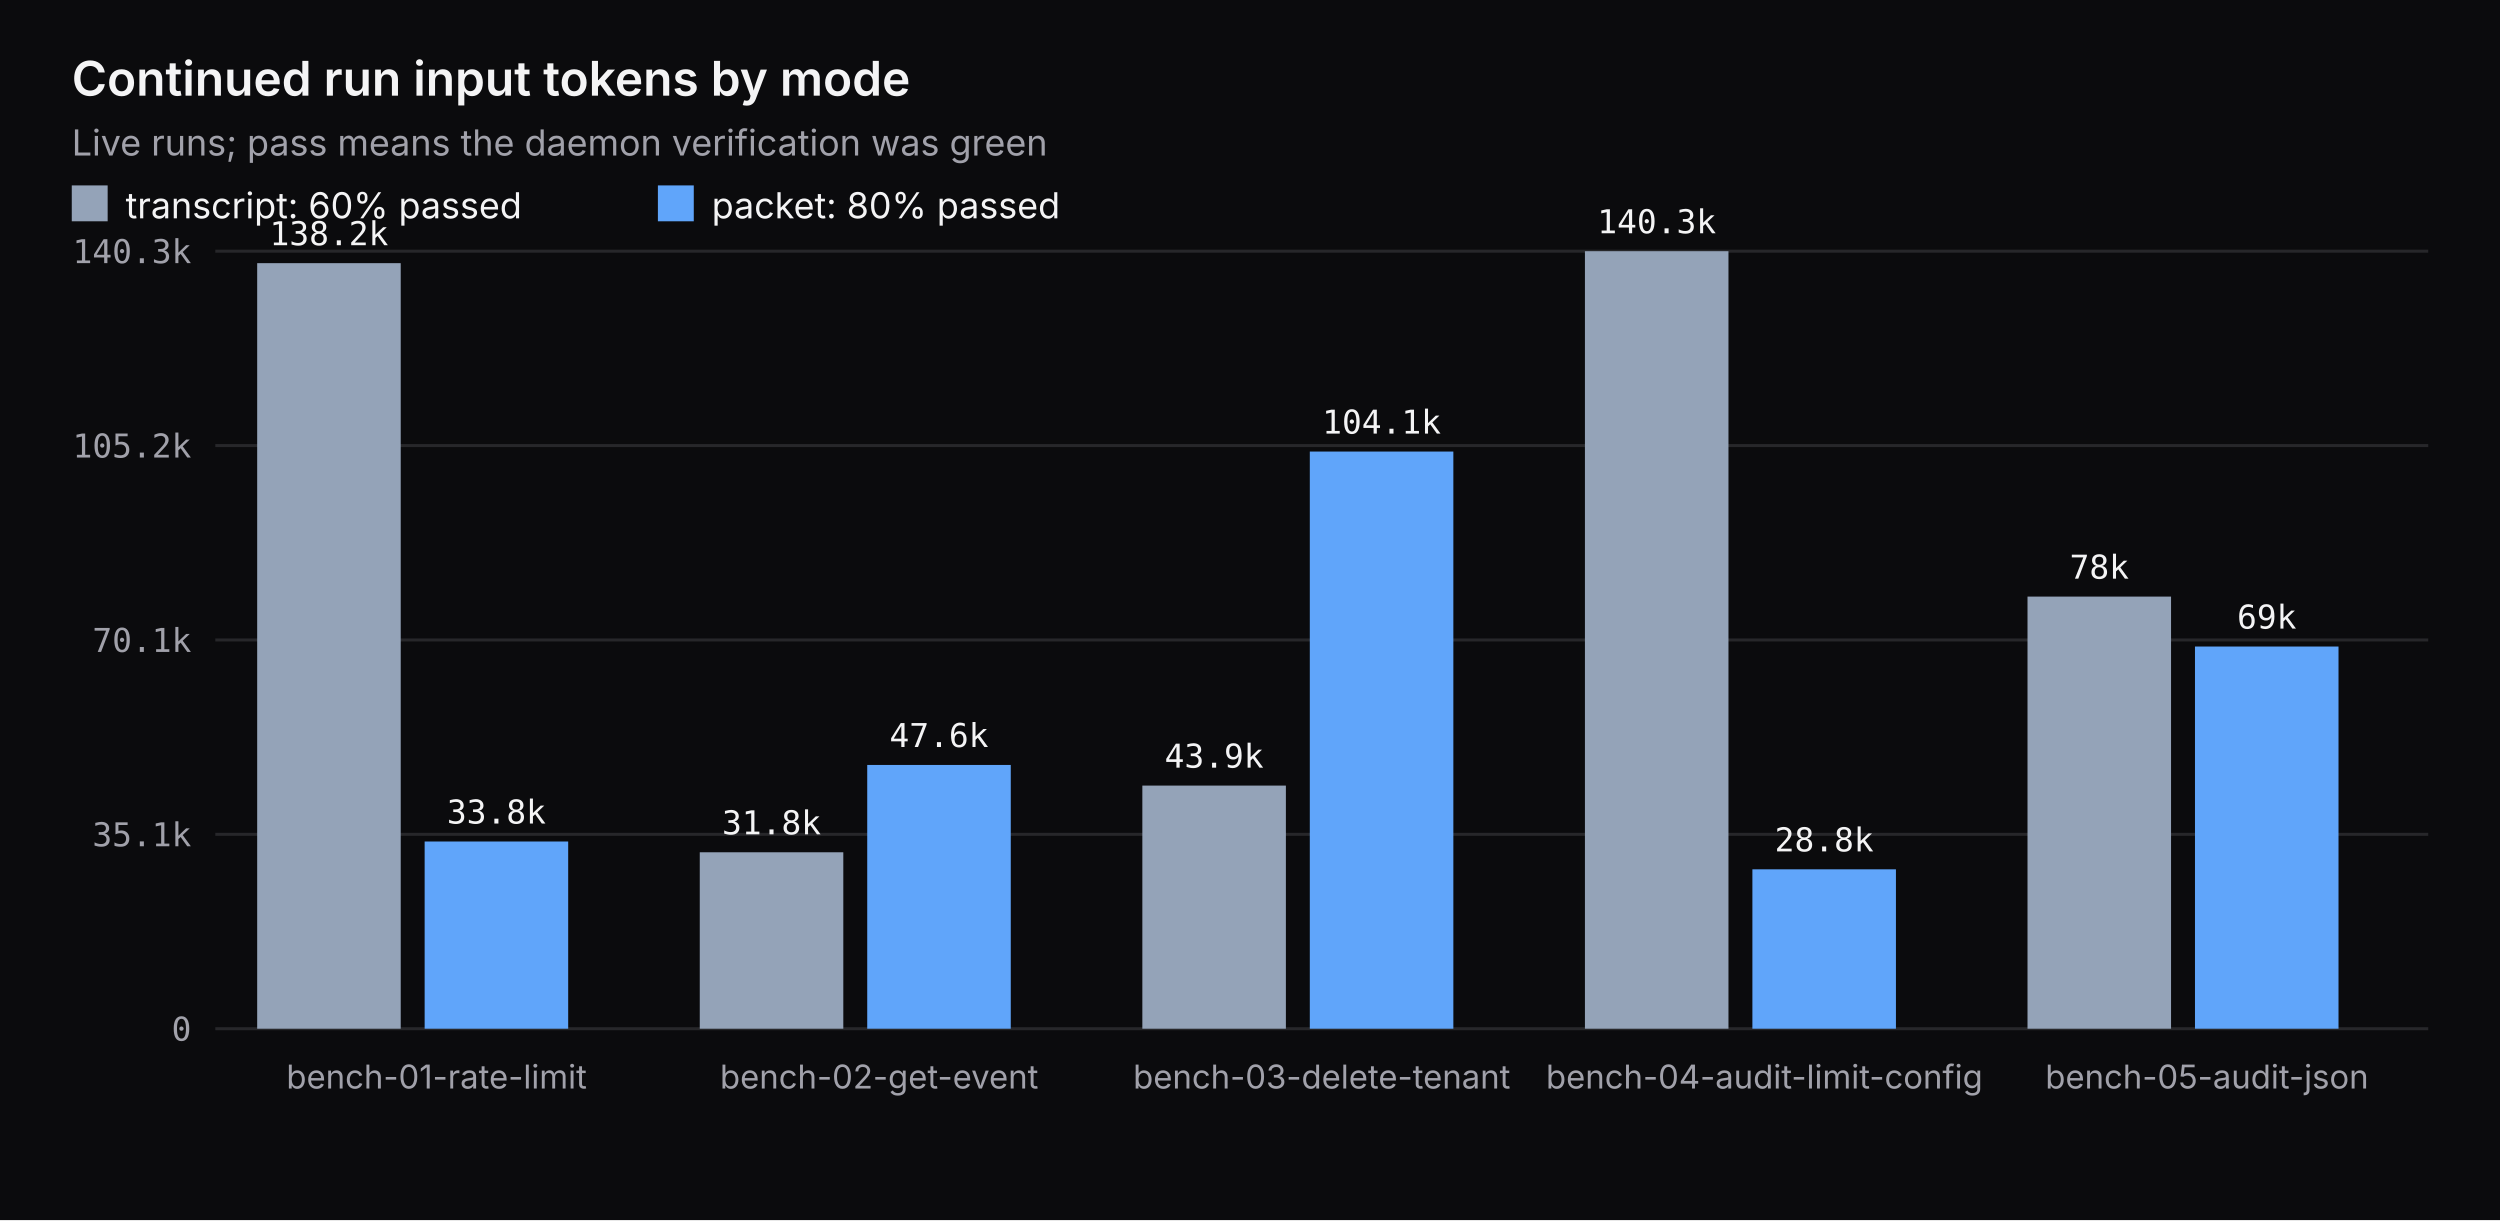
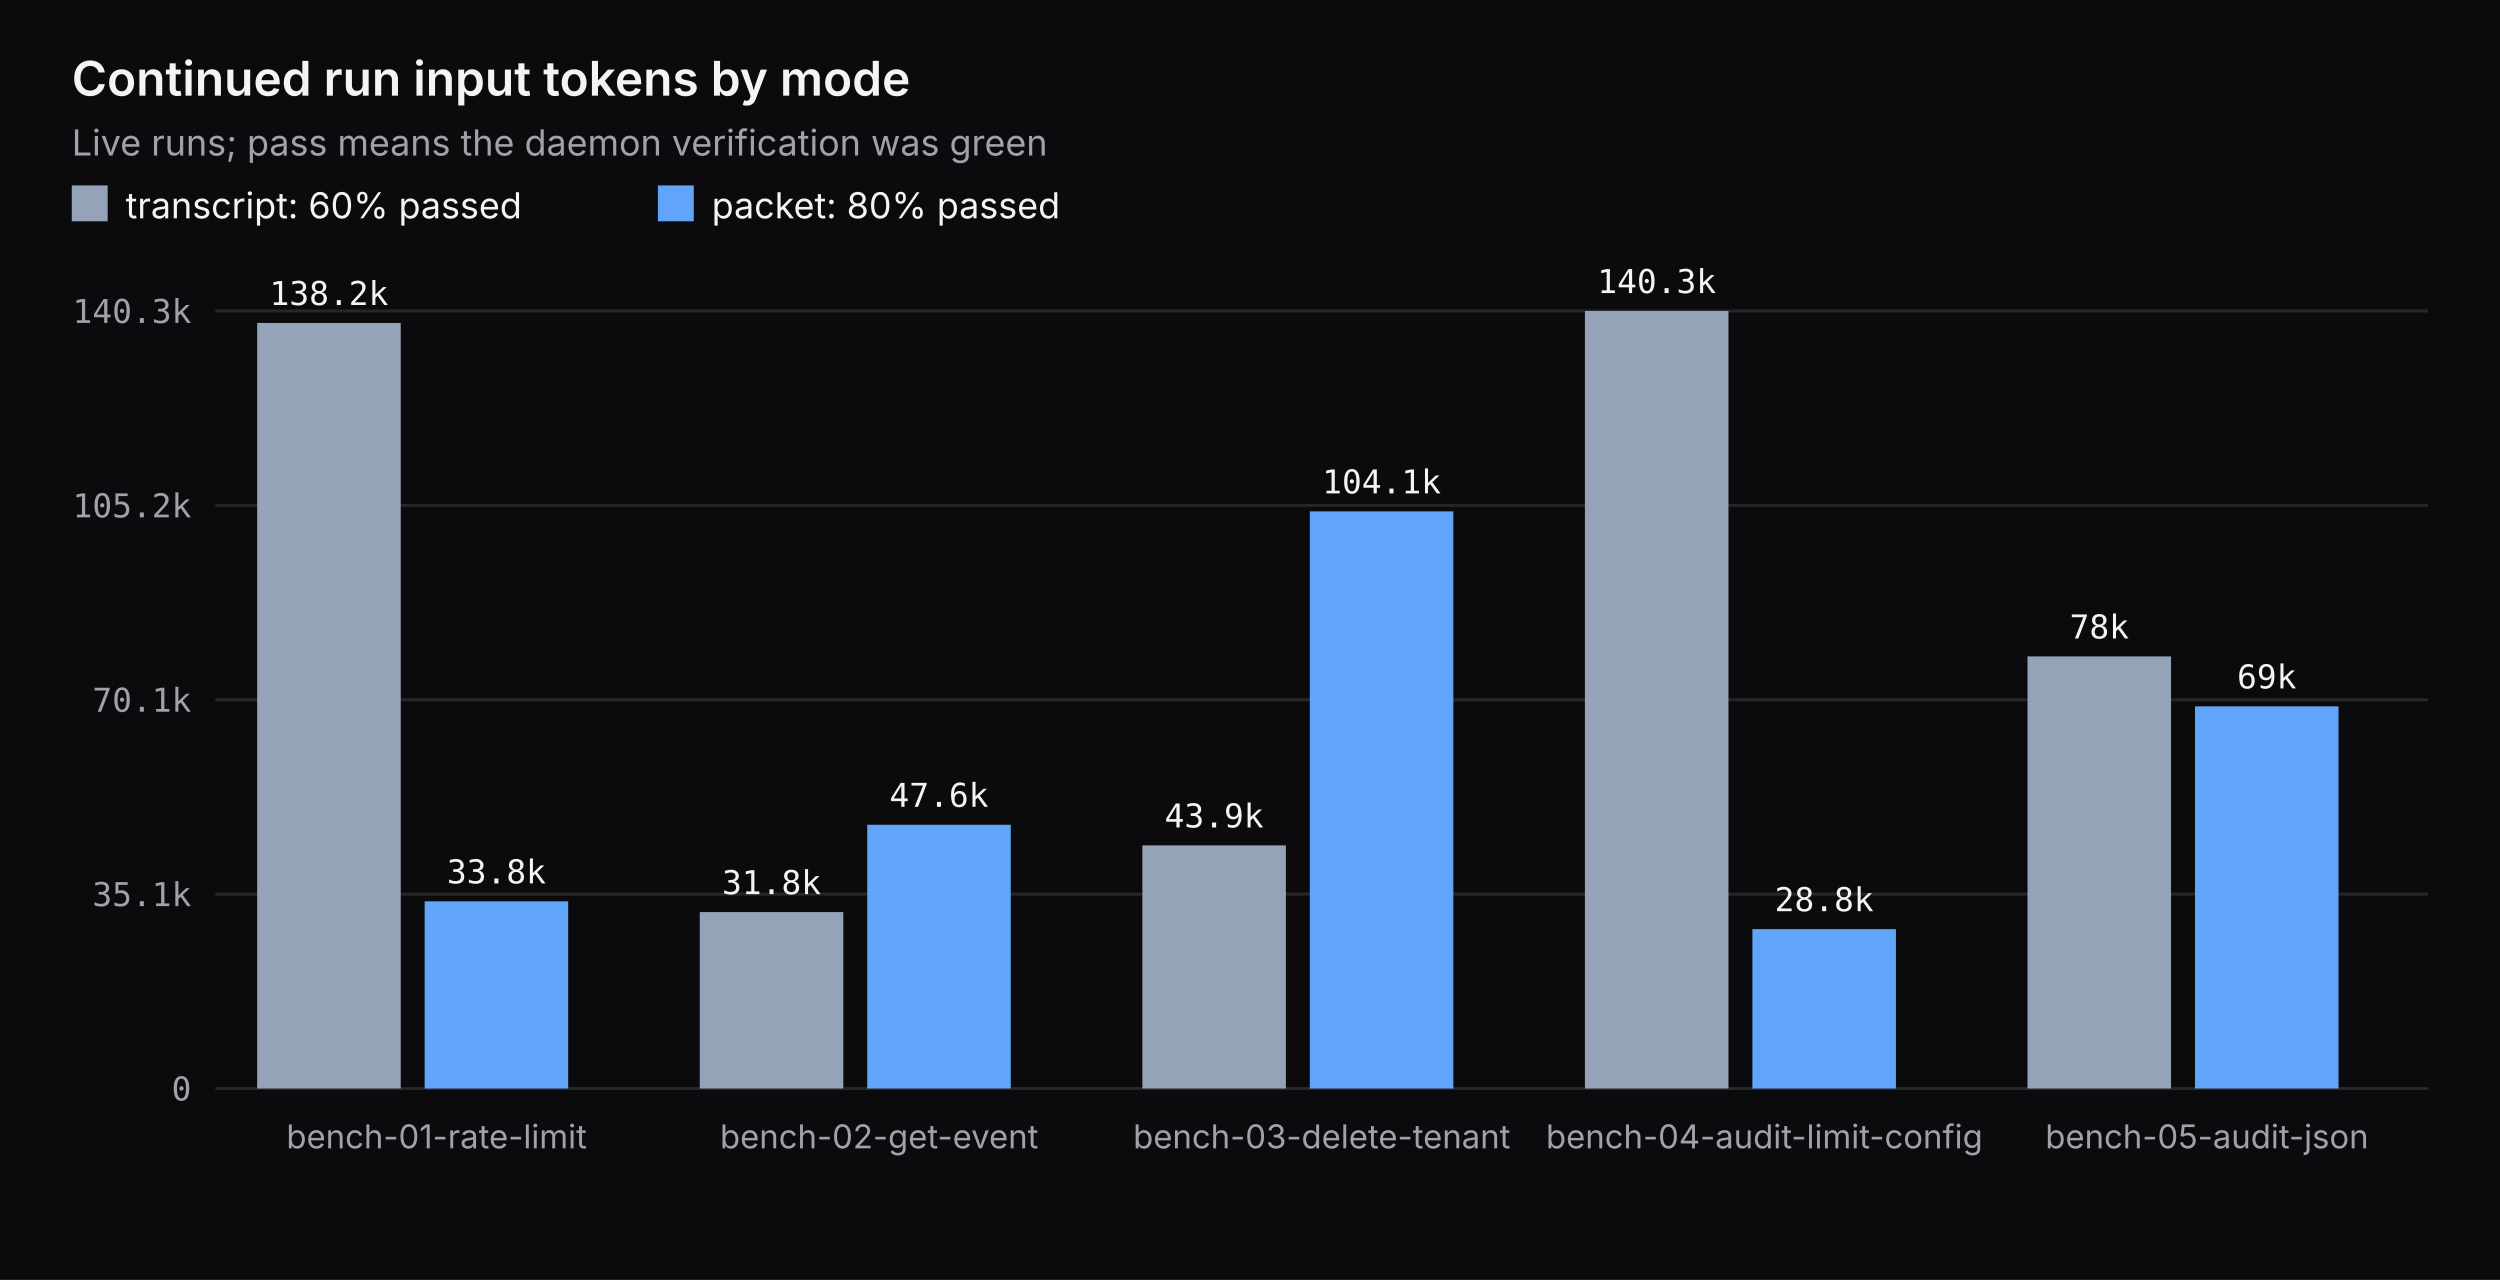
- <svg xmlns="http://www.w3.org/2000/svg" width="836" height="408" viewBox="0 0 836 408" role="img" aria-label="Continued run input tokens by task and mode">
-   <rect width="836" height="408" fill="#0b0b0d" />
+ <svg xmlns="http://www.w3.org/2000/svg" width="836" height="428" viewBox="0 0 836 428" role="img" aria-label="Continued run input tokens by task and mode">
+   <rect width="836" height="428" fill="#0b0b0d" />
  <text x="24" y="32" font-family="Geist, Inter, system-ui, sans-serif" font-size="16" font-weight="600" fill="#f4f4f5">Continued run input tokens by mode</text>
  <text x="24" y="52" font-family="Geist, Inter, system-ui, sans-serif" font-size="12" fill="#a1a1aa">Live runs; pass means the daemon verification was green</text>
  <rect x="24" y="62" width="12" height="12" fill="#94a3b8" />
  <text x="42" y="73" font-family="Geist, Inter, system-ui, sans-serif" font-size="12" fill="#f4f4f5">transcript: 60% passed</text>
  <rect x="220" y="62" width="12" height="12" fill="#60a5fa" />
  <text x="238" y="73" font-family="Geist, Inter, system-ui, sans-serif" font-size="12" fill="#f4f4f5">packet: 80% passed</text>
-   <line x1="72" y1="344" x2="812" y2="344" stroke="#27272a" stroke-width="1" />
-   <text x="64" y="348" text-anchor="end" font-family="Geist Mono, ui-monospace, Menlo, monospace" font-size="11" fill="#a1a1aa">0</text>
-   <line x1="72" y1="279" x2="812" y2="279" stroke="#27272a" stroke-width="1" />
-   <text x="64" y="283" text-anchor="end" font-family="Geist Mono, ui-monospace, Menlo, monospace" font-size="11" fill="#a1a1aa">35.1k</text>
-   <line x1="72" y1="214" x2="812" y2="214" stroke="#27272a" stroke-width="1" />
-   <text x="64" y="218" text-anchor="end" font-family="Geist Mono, ui-monospace, Menlo, monospace" font-size="11" fill="#a1a1aa">70.1k</text>
-   <line x1="72" y1="149" x2="812" y2="149" stroke="#27272a" stroke-width="1" />
-   <text x="64" y="153" text-anchor="end" font-family="Geist Mono, ui-monospace, Menlo, monospace" font-size="11" fill="#a1a1aa">105.2k</text>
-   <line x1="72" y1="84" x2="812" y2="84" stroke="#27272a" stroke-width="1" />
-   <text x="64" y="88" text-anchor="end" font-family="Geist Mono, ui-monospace, Menlo, monospace" font-size="11" fill="#a1a1aa">140.3k</text>
+   <line x1="72" y1="364" x2="812" y2="364" stroke="#27272a" stroke-width="1" />
+   <text x="64" y="368" text-anchor="end" font-family="Geist Mono, ui-monospace, Menlo, monospace" font-size="11" fill="#a1a1aa">0</text>
+   <line x1="72" y1="299" x2="812" y2="299" stroke="#27272a" stroke-width="1" />
+   <text x="64" y="303" text-anchor="end" font-family="Geist Mono, ui-monospace, Menlo, monospace" font-size="11" fill="#a1a1aa">35.1k</text>
+   <line x1="72" y1="234" x2="812" y2="234" stroke="#27272a" stroke-width="1" />
+   <text x="64" y="238" text-anchor="end" font-family="Geist Mono, ui-monospace, Menlo, monospace" font-size="11" fill="#a1a1aa">70.1k</text>
+   <line x1="72" y1="169" x2="812" y2="169" stroke="#27272a" stroke-width="1" />
+   <text x="64" y="173" text-anchor="end" font-family="Geist Mono, ui-monospace, Menlo, monospace" font-size="11" fill="#a1a1aa">105.2k</text>
+   <line x1="72" y1="104" x2="812" y2="104" stroke="#27272a" stroke-width="1" />
+   <text x="64" y="108" text-anchor="end" font-family="Geist Mono, ui-monospace, Menlo, monospace" font-size="11" fill="#a1a1aa">140.3k</text>
  <g class="group" data-task="bench-01-rate-limit">
-     <rect x="86" y="88" width="48" height="256" fill="#94a3b8" />
-     <text x="110" y="82" text-anchor="middle" font-family="Geist Mono, ui-monospace, Menlo, monospace" font-size="11" fill="#f4f4f5">138.2k</text>
-     <rect x="142" y="281.4" width="48" height="62.6" fill="#60a5fa" />
-     <text x="166" y="275.4" text-anchor="middle" font-family="Geist Mono, ui-monospace, Menlo, monospace" font-size="11" fill="#f4f4f5">33.8k</text>
-     <text x="146" y="364" text-anchor="middle" font-family="Geist, Inter, system-ui, sans-serif" font-size="11" fill="#a1a1aa">bench-01-rate-limit</text>
+     <rect x="86" y="108" width="48" height="256" fill="#94a3b8" />
+     <text x="110" y="102" text-anchor="middle" font-family="Geist Mono, ui-monospace, Menlo, monospace" font-size="11" fill="#f4f4f5">138.2k</text>
+     <rect x="142" y="301.4" width="48" height="62.6" fill="#60a5fa" />
+     <text x="166" y="295.4" text-anchor="middle" font-family="Geist Mono, ui-monospace, Menlo, monospace" font-size="11" fill="#f4f4f5">33.8k</text>
+     <text x="146" y="384" text-anchor="middle" font-family="Geist, Inter, system-ui, sans-serif" font-size="11" fill="#a1a1aa">bench-01-rate-limit</text>
  </g>
  <g class="group" data-task="bench-02-get-event">
-     <rect x="234" y="285" width="48" height="59" fill="#94a3b8" />
-     <text x="258" y="279" text-anchor="middle" font-family="Geist Mono, ui-monospace, Menlo, monospace" font-size="11" fill="#f4f4f5">31.8k</text>
-     <rect x="290" y="255.8" width="48" height="88.2" fill="#60a5fa" />
-     <text x="314" y="249.8" text-anchor="middle" font-family="Geist Mono, ui-monospace, Menlo, monospace" font-size="11" fill="#f4f4f5">47.6k</text>
-     <text x="294" y="364" text-anchor="middle" font-family="Geist, Inter, system-ui, sans-serif" font-size="11" fill="#a1a1aa">bench-02-get-event</text>
+     <rect x="234" y="305" width="48" height="59" fill="#94a3b8" />
+     <text x="258" y="299" text-anchor="middle" font-family="Geist Mono, ui-monospace, Menlo, monospace" font-size="11" fill="#f4f4f5">31.8k</text>
+     <rect x="290" y="275.8" width="48" height="88.2" fill="#60a5fa" />
+     <text x="314" y="269.8" text-anchor="middle" font-family="Geist Mono, ui-monospace, Menlo, monospace" font-size="11" fill="#f4f4f5">47.6k</text>
+     <text x="294" y="384" text-anchor="middle" font-family="Geist, Inter, system-ui, sans-serif" font-size="11" fill="#a1a1aa">bench-02-get-event</text>
  </g>
  <g class="group" data-task="bench-03-delete-tenant">
-     <rect x="382" y="262.7" width="48" height="81.3" fill="#94a3b8" />
-     <text x="406" y="256.7" text-anchor="middle" font-family="Geist Mono, ui-monospace, Menlo, monospace" font-size="11" fill="#f4f4f5">43.9k</text>
-     <rect x="438" y="151" width="48" height="193" fill="#60a5fa" />
-     <text x="462" y="145" text-anchor="middle" font-family="Geist Mono, ui-monospace, Menlo, monospace" font-size="11" fill="#f4f4f5">104.1k</text>
-     <text x="442" y="364" text-anchor="middle" font-family="Geist, Inter, system-ui, sans-serif" font-size="11" fill="#a1a1aa">bench-03-delete-tenant</text>
+     <rect x="382" y="282.7" width="48" height="81.3" fill="#94a3b8" />
+     <text x="406" y="276.7" text-anchor="middle" font-family="Geist Mono, ui-monospace, Menlo, monospace" font-size="11" fill="#f4f4f5">43.9k</text>
+     <rect x="438" y="171" width="48" height="193" fill="#60a5fa" />
+     <text x="462" y="165" text-anchor="middle" font-family="Geist Mono, ui-monospace, Menlo, monospace" font-size="11" fill="#f4f4f5">104.1k</text>
+     <text x="442" y="384" text-anchor="middle" font-family="Geist, Inter, system-ui, sans-serif" font-size="11" fill="#a1a1aa">bench-03-delete-tenant</text>
  </g>
  <g class="group" data-task="bench-04-audit-limit-config">
-     <rect x="530" y="84" width="48" height="260" fill="#94a3b8" />
-     <text x="554" y="78" text-anchor="middle" font-family="Geist Mono, ui-monospace, Menlo, monospace" font-size="11" fill="#f4f4f5">140.3k</text>
-     <rect x="586" y="290.7" width="48" height="53.3" fill="#60a5fa" />
-     <text x="610" y="284.7" text-anchor="middle" font-family="Geist Mono, ui-monospace, Menlo, monospace" font-size="11" fill="#f4f4f5">28.8k</text>
-     <text x="590" y="364" text-anchor="middle" font-family="Geist, Inter, system-ui, sans-serif" font-size="11" fill="#a1a1aa">bench-04-audit-limit-config</text>
+     <rect x="530" y="104" width="48" height="260" fill="#94a3b8" />
+     <text x="554" y="98" text-anchor="middle" font-family="Geist Mono, ui-monospace, Menlo, monospace" font-size="11" fill="#f4f4f5">140.3k</text>
+     <rect x="586" y="310.7" width="48" height="53.3" fill="#60a5fa" />
+     <text x="610" y="304.7" text-anchor="middle" font-family="Geist Mono, ui-monospace, Menlo, monospace" font-size="11" fill="#f4f4f5">28.8k</text>
+     <text x="590" y="384" text-anchor="middle" font-family="Geist, Inter, system-ui, sans-serif" font-size="11" fill="#a1a1aa">bench-04-audit-limit-config</text>
  </g>
  <g class="group" data-task="bench-05-audit-json">
-     <rect x="678" y="199.5" width="48" height="144.5" fill="#94a3b8" />
-     <text x="702" y="193.5" text-anchor="middle" font-family="Geist Mono, ui-monospace, Menlo, monospace" font-size="11" fill="#f4f4f5">78k</text>
-     <rect x="734" y="216.2" width="48" height="127.8" fill="#60a5fa" />
-     <text x="758" y="210.2" text-anchor="middle" font-family="Geist Mono, ui-monospace, Menlo, monospace" font-size="11" fill="#f4f4f5">69k</text>
-     <text x="738" y="364" text-anchor="middle" font-family="Geist, Inter, system-ui, sans-serif" font-size="11" fill="#a1a1aa">bench-05-audit-json</text>
+     <rect x="678" y="219.5" width="48" height="144.5" fill="#94a3b8" />
+     <text x="702" y="213.5" text-anchor="middle" font-family="Geist Mono, ui-monospace, Menlo, monospace" font-size="11" fill="#f4f4f5">78k</text>
+     <rect x="734" y="236.2" width="48" height="127.8" fill="#60a5fa" />
+     <text x="758" y="230.2" text-anchor="middle" font-family="Geist Mono, ui-monospace, Menlo, monospace" font-size="11" fill="#f4f4f5">69k</text>
+     <text x="738" y="384" text-anchor="middle" font-family="Geist, Inter, system-ui, sans-serif" font-size="11" fill="#a1a1aa">bench-05-audit-json</text>
  </g>
</svg>
